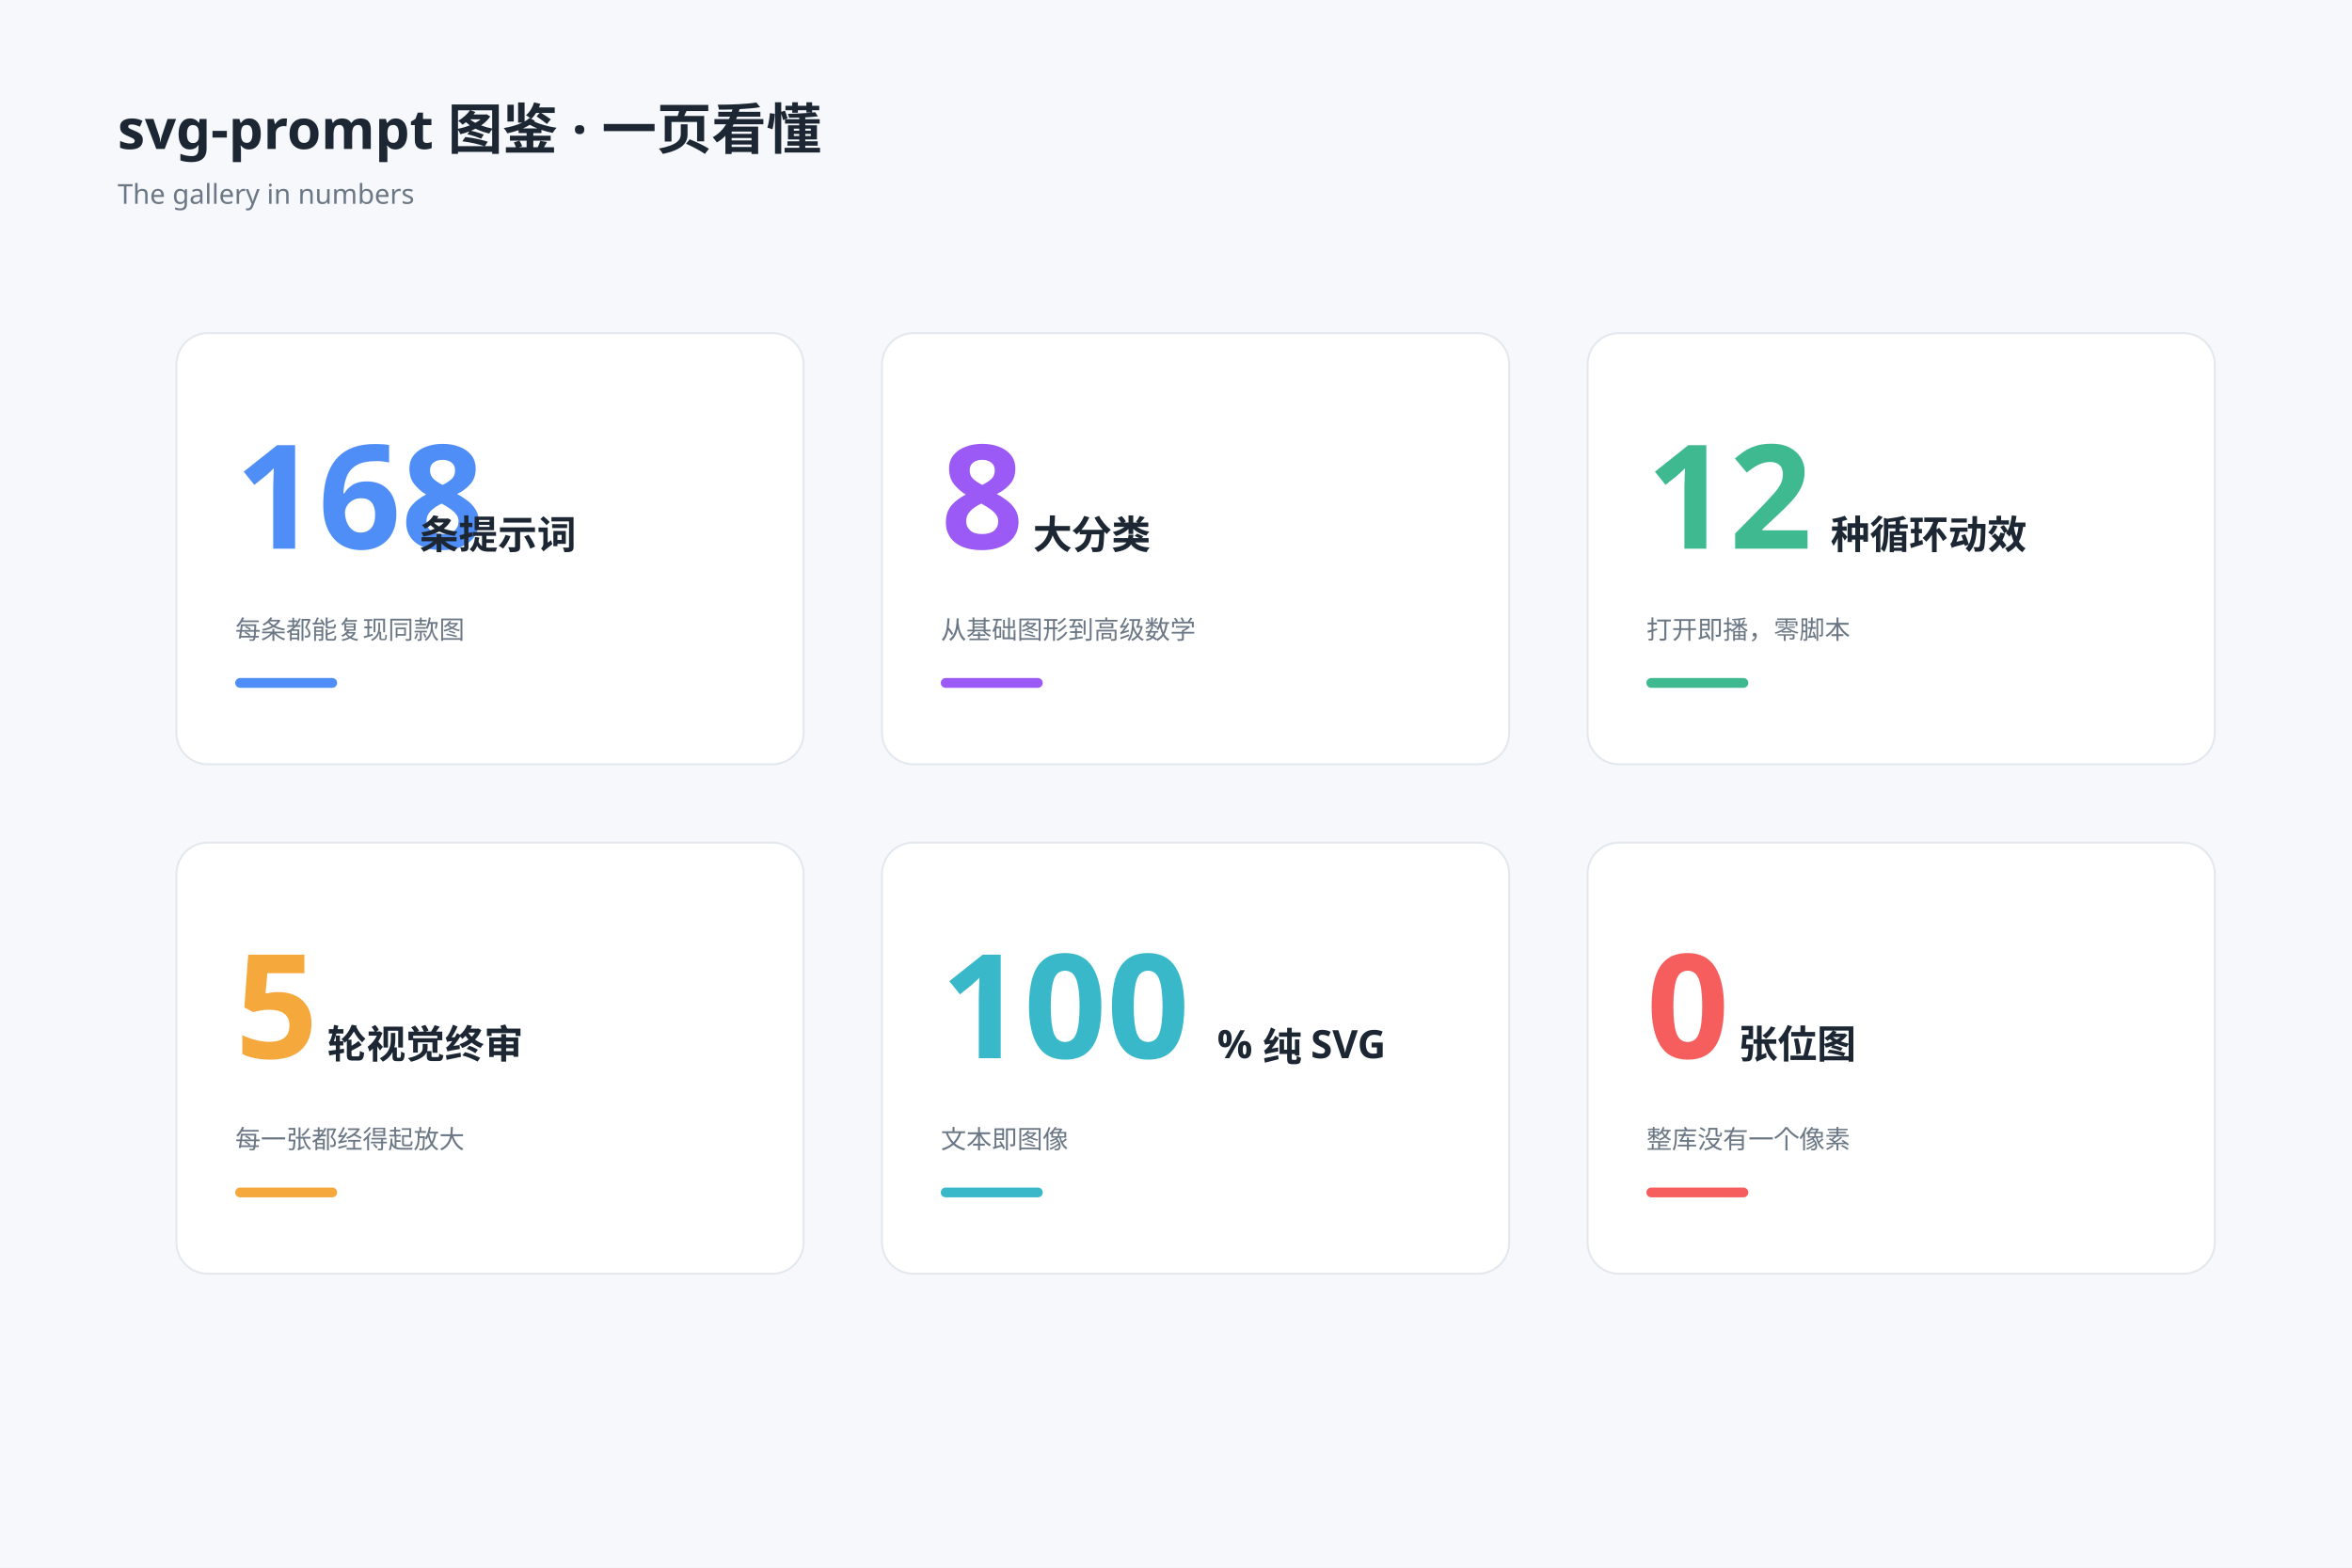
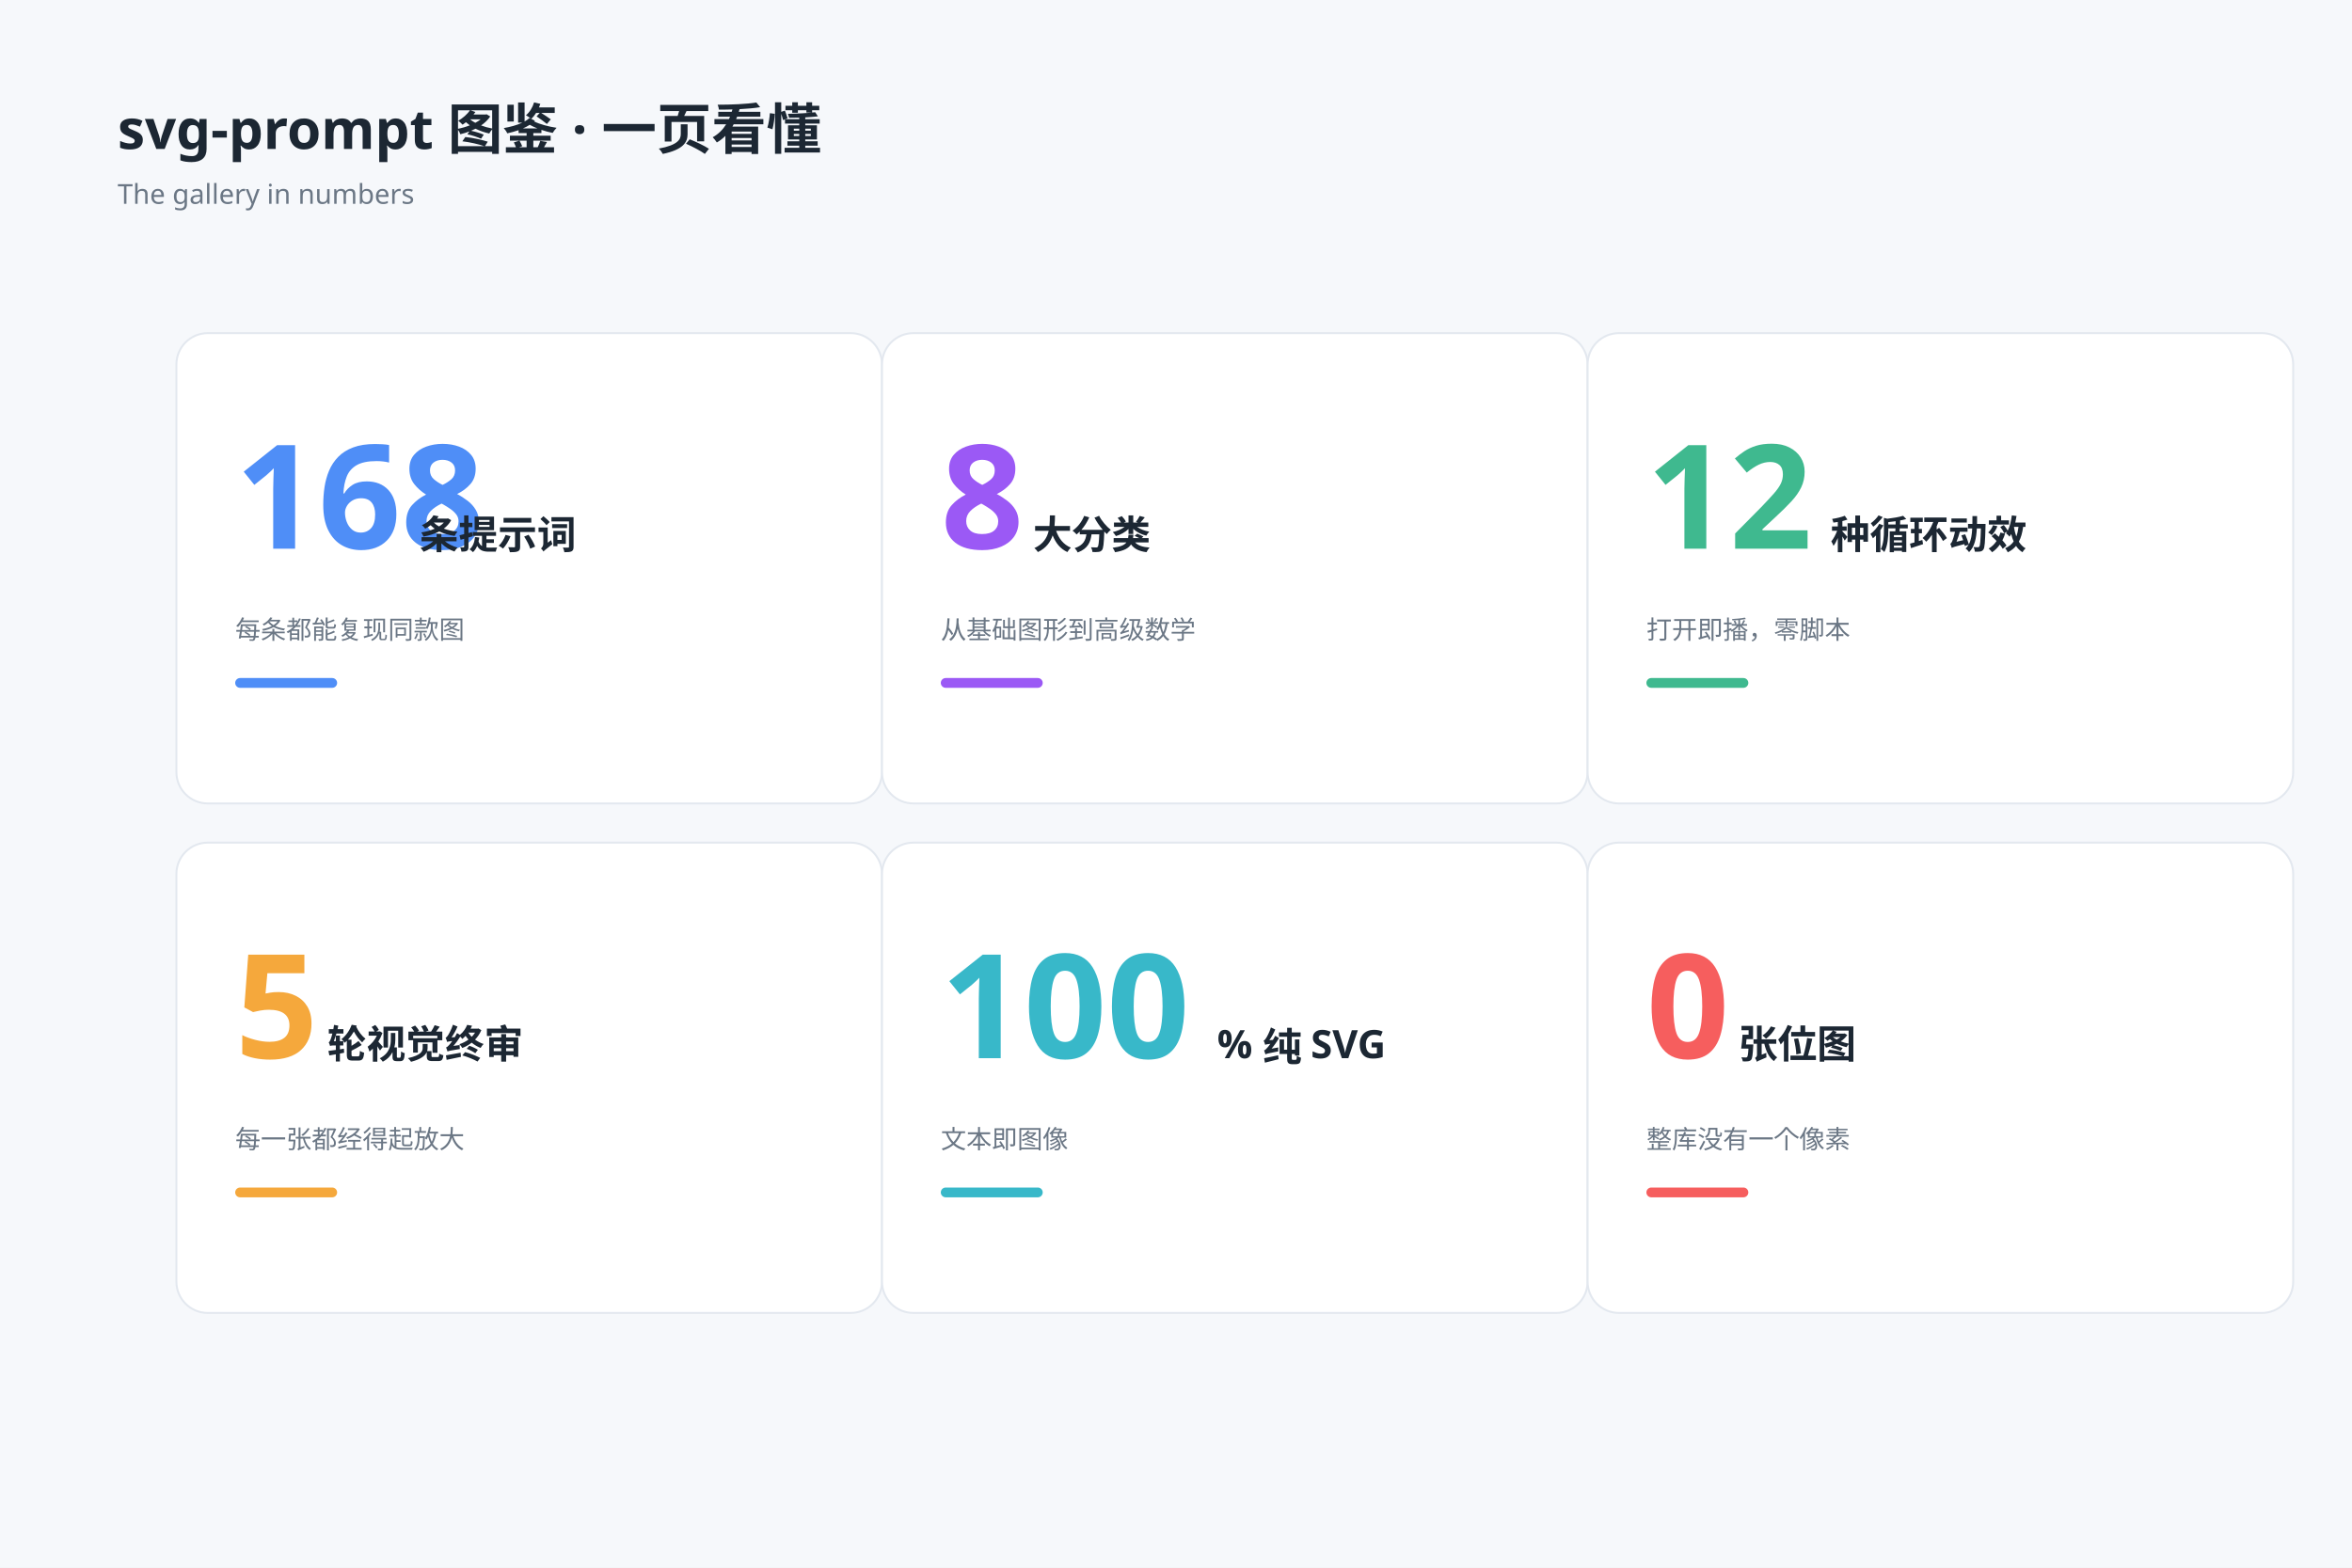
<svg xmlns="http://www.w3.org/2000/svg" width="1200" height="800" viewBox="0 0 1200 800" font-family="PingFang SC, Hiragino Sans GB, Microsoft YaHei, sans-serif">
  <rect width="1200" height="800" fill="#f6f8fb" />
  <text x="60" y="76" font-size="28" font-weight="700" fill="#1c2733">svg-prompt 图鉴 · 一页看懂</text>
  <text x="60" y="104" font-size="14" fill="#6b7785">The gallery in numbers</text>
  <g>
-     <rect x="90" y="170" width="320" height="220" rx="16" fill="#ffffff" stroke="#e3e8ef" />
+     <rect x="90" y="170" width="360" height="240" rx="16" fill="#ffffff" stroke="#e3e8ef" />
    <text x="120" y="280" font-size="74" fill="#4f8ef7" text-anchor="start" font-weight="800">168</text>
    <text x="214" y="280" font-size="20" fill="#1c2733" text-anchor="start" font-weight="700">条提示词</text>
    <text x="120" y="326" font-size="13" fill="#6b7785" text-anchor="start">每条都能复现同款图</text>
    <rect x="120" y="346" width="52" height="5" rx="2.5" fill="#4f8ef7" />
  </g>
  <g>
-     <rect x="450" y="170" width="320" height="220" rx="16" fill="#ffffff" stroke="#e3e8ef" />
+     <rect x="450" y="170" width="360" height="240" rx="16" fill="#ffffff" stroke="#e3e8ef" />
    <text x="480" y="280" font-size="74" fill="#9b59f5" text-anchor="start" font-weight="800">8</text>
    <text x="527" y="280" font-size="20" fill="#1c2733" text-anchor="start" font-weight="700">大分类</text>
    <text x="480" y="326" font-size="13" fill="#6b7785" text-anchor="start">从基础图形到高级数学</text>
    <rect x="480" y="346" width="52" height="5" rx="2.5" fill="#9b59f5" />
  </g>
  <g>
-     <rect x="810" y="170" width="320" height="220" rx="16" fill="#ffffff" stroke="#e3e8ef" />
+     <rect x="810" y="170" width="360" height="240" rx="16" fill="#ffffff" stroke="#e3e8ef" />
    <text x="840" y="280" font-size="74" fill="#3fb98f" text-anchor="start" font-weight="800">12</text>
    <text x="934" y="280" font-size="20" fill="#1c2733" text-anchor="start" font-weight="700">种循环动效</text>
    <text x="840" y="326" font-size="13" fill="#6b7785" text-anchor="start">打开即播，零脚本</text>
    <rect x="840" y="346" width="52" height="5" rx="2.5" fill="#3fb98f" />
  </g>
  <g>
-     <rect x="90" y="430" width="320" height="220" rx="16" fill="#ffffff" stroke="#e3e8ef" />
+     <rect x="90" y="430" width="360" height="240" rx="16" fill="#ffffff" stroke="#e3e8ef" />
    <text x="120" y="540" font-size="74" fill="#f5a83c" text-anchor="start" font-weight="800">5</text>
    <text x="167" y="540" font-size="20" fill="#1c2733" text-anchor="start" font-weight="700">轮视觉终审</text>
    <text x="120" y="586" font-size="13" fill="#6b7785" text-anchor="start">每一张都经得起放大</text>
    <rect x="120" y="606" width="52" height="5" rx="2.5" fill="#f5a83c" />
  </g>
  <g>
-     <rect x="450" y="430" width="320" height="220" rx="16" fill="#ffffff" stroke="#e3e8ef" />
+     <rect x="450" y="430" width="360" height="240" rx="16" fill="#ffffff" stroke="#e3e8ef" />
    <text x="480" y="540" font-size="74" fill="#38b8c9" text-anchor="start" font-weight="800">100</text>
    <text x="621" y="540" font-size="20" fill="#1c2733" text-anchor="start" font-weight="700">% 纯 SVG</text>
    <text x="480" y="586" font-size="13" fill="#6b7785" text-anchor="start">文本即图像</text>
    <rect x="480" y="606" width="52" height="5" rx="2.5" fill="#38b8c9" />
  </g>
  <g>
-     <rect x="810" y="430" width="320" height="220" rx="16" fill="#ffffff" stroke="#e3e8ef" />
+     <rect x="810" y="430" width="360" height="240" rx="16" fill="#ffffff" stroke="#e3e8ef" />
    <text x="840" y="540" font-size="74" fill="#f65e5e" text-anchor="start" font-weight="800">0</text>
    <text x="887" y="540" font-size="20" fill="#1c2733" text-anchor="start" font-weight="700">张位图</text>
    <text x="840" y="586" font-size="13" fill="#6b7785" text-anchor="start">整库没有一个像素</text>
    <rect x="840" y="606" width="52" height="5" rx="2.5" fill="#f65e5e" />
  </g>
</svg>
